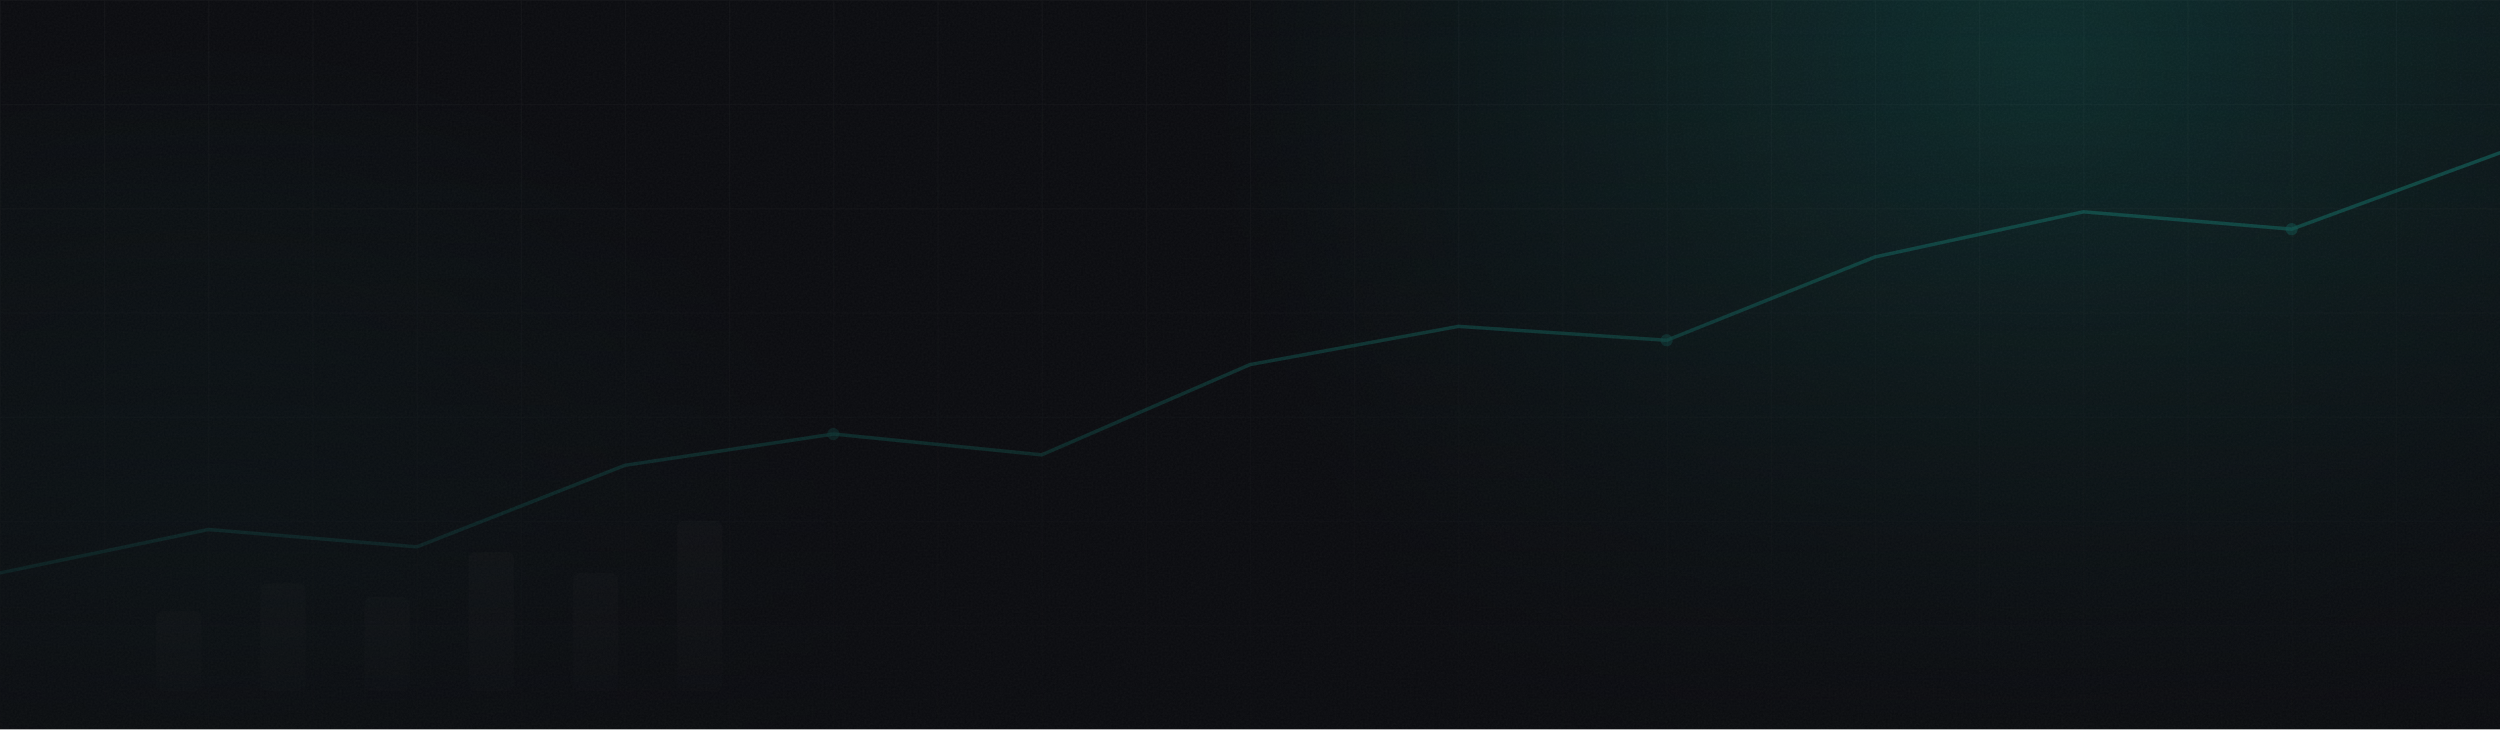
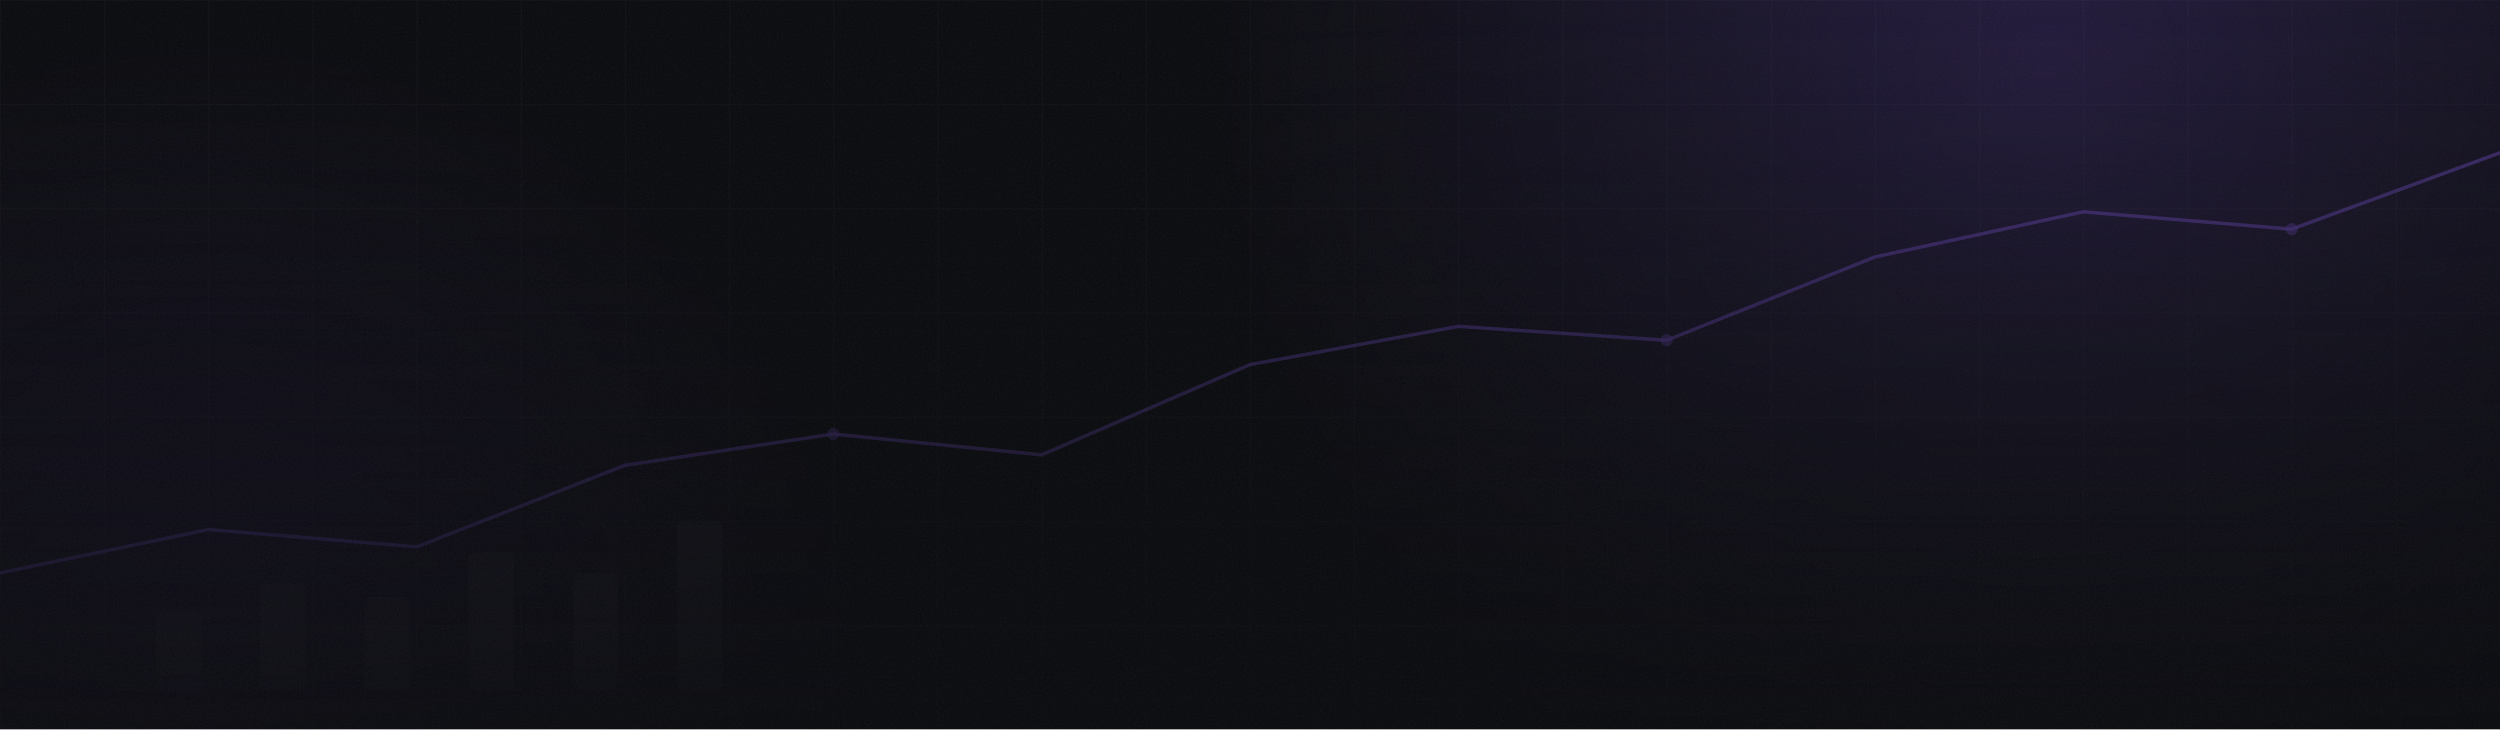
<svg xmlns="http://www.w3.org/2000/svg" width="1440" height="420" viewBox="0 0 1440 420" fill="none" role="img" aria-label="Growth Engine dash háttér">
  <defs>
    <pattern id="grid-dash" width="60" height="60" patternUnits="userSpaceOnUse">
      <path d="M60 0H0v60" fill="none" stroke="#ffffff" stroke-opacity="0.028" stroke-width="1" />
    </pattern>
    <radialGradient id="glowA-dash" cx="0" cy="0" r="1" gradientUnits="userSpaceOnUse" gradientTransform="translate(1180 40) rotate(90) scale(480)">
-       <stop stop-color="#14B8A6" stop-opacity="0.20" />
-       <stop offset="1" stop-color="#14B8A6" stop-opacity="0" />
+       <stop stop-color="#8B5CF6" stop-opacity="0.20" />
+       <stop offset="1" stop-color="#8B5CF6" stop-opacity="0" />
    </radialGradient>
    <radialGradient id="glowB-dash" cx="0" cy="0" r="1" gradientUnits="userSpaceOnUse" gradientTransform="translate(120 400) rotate(90) scale(380)">
-       <stop stop-color="#0D9488" stop-opacity="0.13" />
-       <stop offset="1" stop-color="#0D9488" stop-opacity="0" />
+       <stop stop-color="#7C3AED" stop-opacity="0.13" />
+       <stop offset="1" stop-color="#7C3AED" stop-opacity="0" />
    </radialGradient>
    <filter id="grain-dash" x="0" y="0" width="100%" height="100%">
      <feTurbulence type="fractalNoise" baseFrequency="0.85" numOctaves="3" stitchTiles="stitch" />
      <feColorMatrix type="saturate" values="0" />
    </filter>
    <linearGradient id="fade-dash" x1="0" y1="0" x2="0" y2="1">
      <stop offset="0" stop-color="#0A0B0F" stop-opacity="0" />
      <stop offset="1" stop-color="#0A0B0F" stop-opacity="0.9" />
    </linearGradient>
  </defs>
  <rect width="1440" height="420" fill="#0A0B0F" />
  <rect width="1440" height="420" fill="url(#grid-dash)" />
  <rect width="1440" height="420" fill="url(#glowA-dash)" />
  <rect width="1440" height="420" fill="url(#glowB-dash)" />
  <g opacity="0.5">
-     <path d="M0 330 L120 305 L240 315 L360 268 L480 250 L600 262 L720 210 L840 188 L960 196 L1080 148 L1200 122 L1320 132 L1440 88" stroke="#14B8A6" stroke-width="2" stroke-linecap="round" stroke-linejoin="round" opacity="0.75" />
-     <g fill="#14B8A6" opacity="0.5">
+     <path d="M0 330 L120 305 L240 315 L360 268 L480 250 L600 262 L720 210 L840 188 L960 196 L1080 148 L1200 122 L1320 132 L1440 88" stroke="#8B5CF6" stroke-width="2" stroke-linecap="round" stroke-linejoin="round" opacity="0.75" />
+     <g fill="#8B5CF6" opacity="0.5">
      <circle cx="480" cy="250" r="3.5" />
      <circle cx="960" cy="196" r="3.5" />
      <circle cx="1320" cy="132" r="3.5" />
    </g>
  </g>
  <g fill="#ffffff" opacity="0.045">
    <rect x="90" y="352" width="26" height="46" rx="4" />
    <rect x="150" y="336" width="26" height="62" rx="4" />
    <rect x="210" y="344" width="26" height="54" rx="4" />
    <rect x="270" y="318" width="26" height="80" rx="4" />
    <rect x="330" y="330" width="26" height="68" rx="4" />
    <rect x="390" y="300" width="26" height="98" rx="4" />
  </g>
  <rect width="1440" height="420" fill="url(#fade-dash)" />
  <rect width="1440" height="420" filter="url(#grain-dash)" opacity="0.05" />
</svg>
